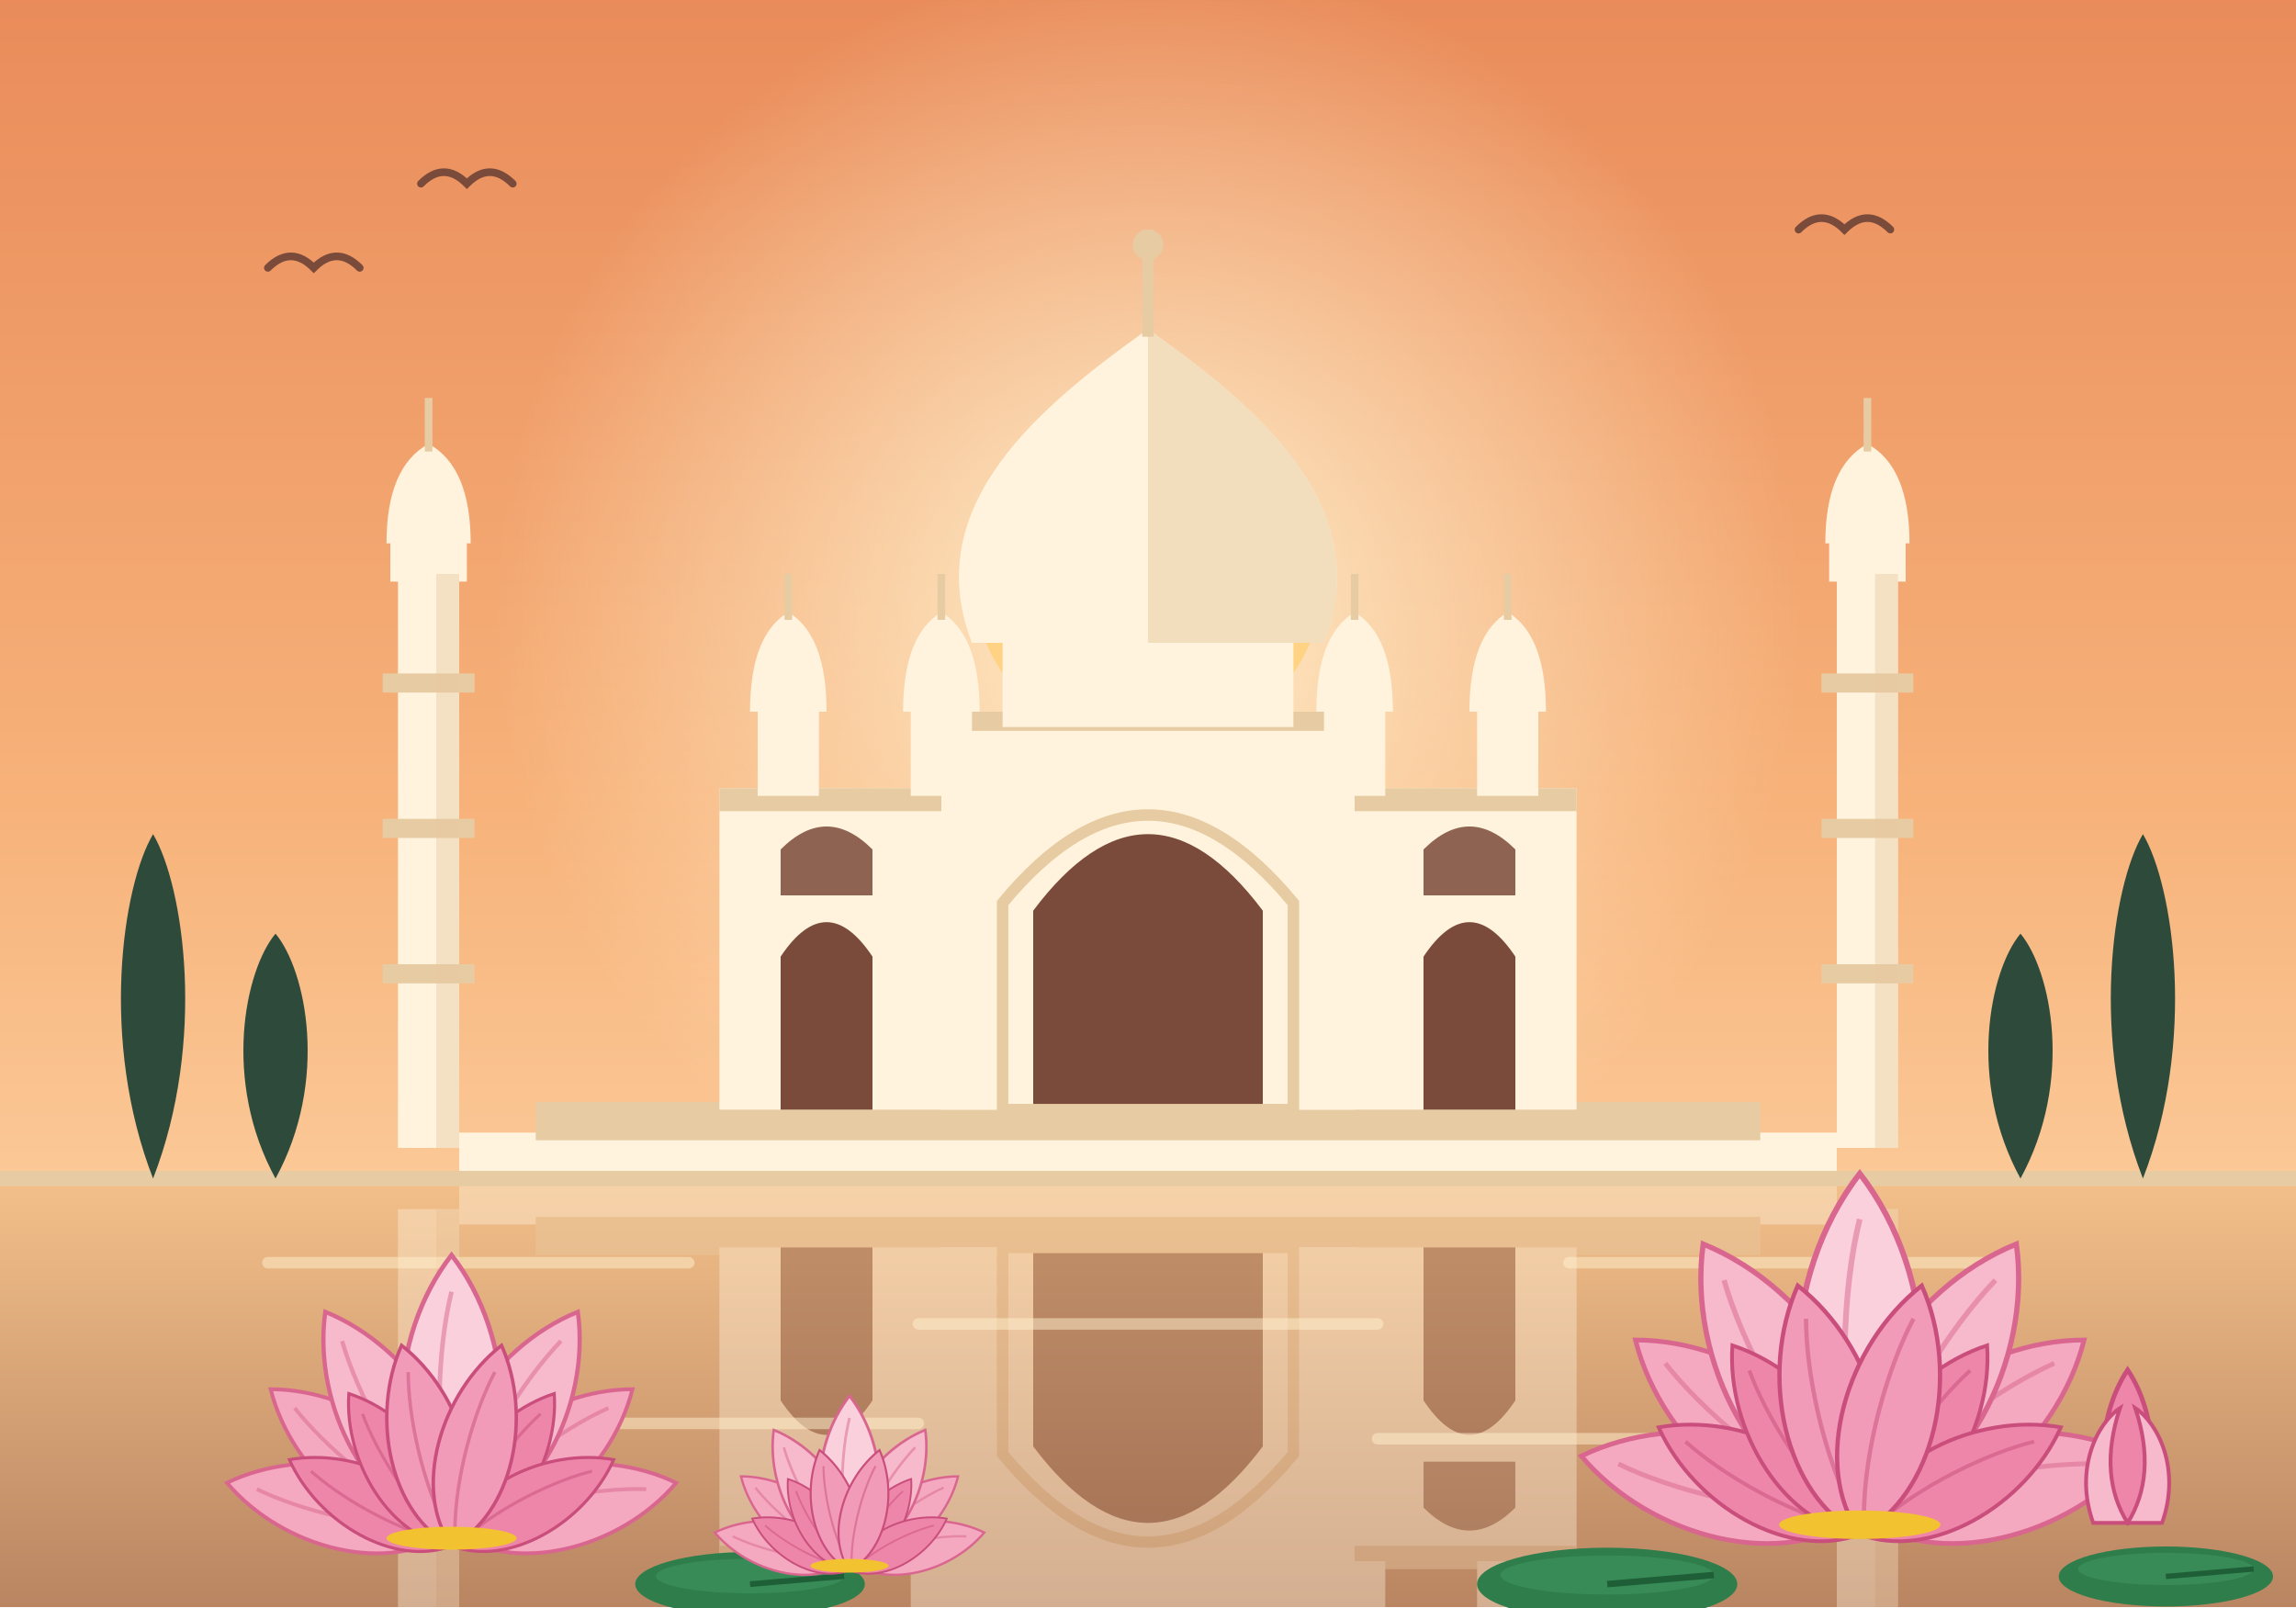
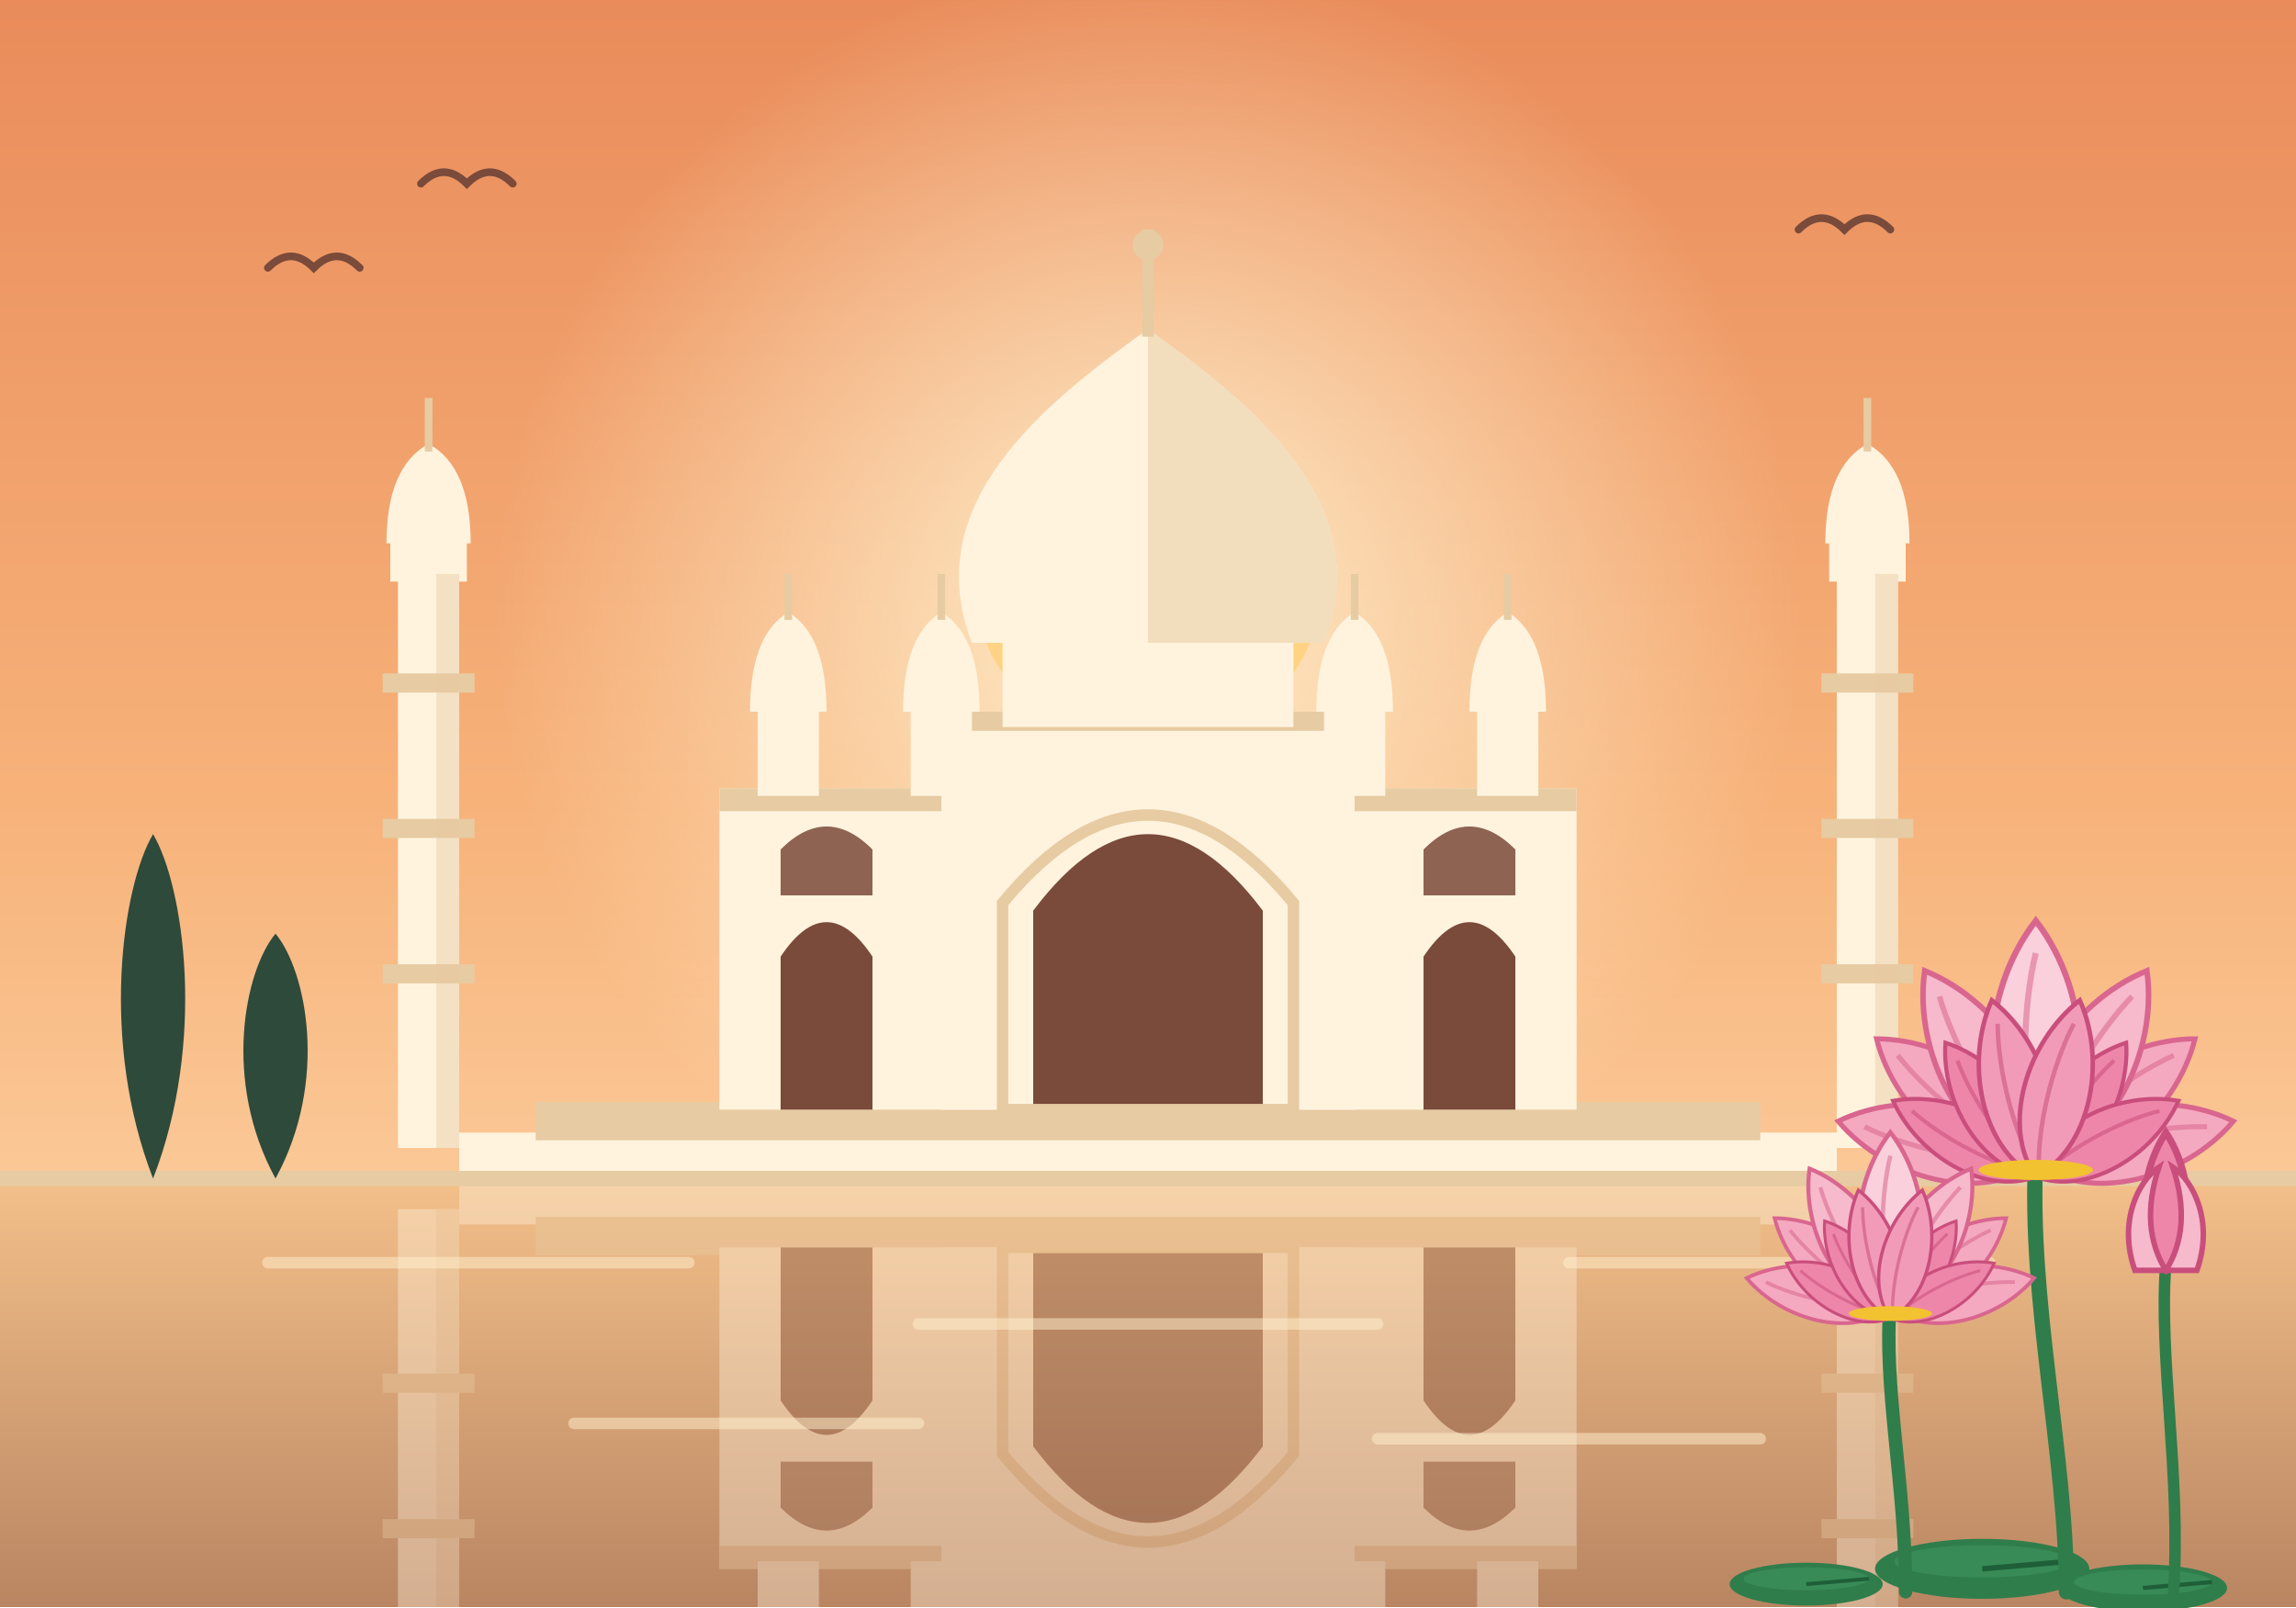
- <svg xmlns="http://www.w3.org/2000/svg" viewBox="0 0 600 420" role="img" aria-label="India: the Taj Mahal at sunrise, reflected in its pool with lotus flowers">
+ <svg xmlns="http://www.w3.org/2000/svg" viewBox="0 0 600 420" role="img" aria-label="India: the Taj Mahal at sunrise, with lotus flowers rising from its pool">
  <defs>
    <linearGradient id="sky" x1="0" y1="0" x2="0" y2="1">
      <stop offset="0" stop-color="#E98B5A" />
      <stop offset=".5" stop-color="#F7B27A" />
      <stop offset="1" stop-color="#FFE2B8" />
    </linearGradient>
    <linearGradient id="pool" x1="0" y1="0" x2="0" y2="1">
      <stop offset="0" stop-color="#F3C08A" />
      <stop offset="1" stop-color="#B98562" />
    </linearGradient>
    <radialGradient id="sun">
      <stop offset="0" stop-color="#FFF1CF" stop-opacity=".95" />
      <stop offset="1" stop-color="#FFF1CF" stop-opacity="0" />
    </radialGradient>
    <clipPath id="water">
      <rect y="308" width="600" height="112" />
    </clipPath>
    <g id="taj">
      <rect x="120" y="296" width="360" height="12" fill="#FFF3DE" />
      <rect x="140" y="288" width="320" height="10" fill="#E7CBA2" />
      <rect x="188" y="206" width="224" height="84" fill="#FFF3DE" />
      <rect x="188" y="206" width="224" height="6" fill="#E7CBA2" />
      <rect x="246" y="186" width="108" height="104" fill="#FFF3DE" />
      <rect x="246" y="186" width="108" height="5" fill="#E7CBA2" />
      <path d="M270,290 L270,238 Q300,198 330,238 L330,290 Z" fill="#7A4A3A" />
      <path d="M262,290 L262,236 Q300,190 338,236 L338,290 Z" fill="none" stroke="#E7CBA2" stroke-width="3" />
      <path d="M204,290 L204,250 Q216,232 228,250 L228,290 Z" fill="#7A4A3A" />
      <path d="M204,234 L204,222 Q216,210 228,222 L228,234 Z" fill="#7A4A3A" fill-opacity=".85" />
      <path d="M372,290 L372,250 Q384,232 396,250 L396,290 Z" fill="#7A4A3A" />
      <path d="M372,234 L372,222 Q384,210 396,222 L396,234 Z" fill="#7A4A3A" fill-opacity=".85" />
      <rect x="262" y="164" width="76" height="26" fill="#FFF3DE" />
      <path d="M254,168 C240,132 272,106 300,86 C328,106 360,132 346,168 Z" fill="#FFF3DE" />
      <path d="M300,86 C328,106 360,132 346,168 L300,168 Z" fill="#E7CBA2" fill-opacity=".55" />
      <rect x="298.5" y="60" width="3" height="28" fill="#E7CBA2" />
      <circle cx="300" cy="64" r="4" fill="#E7CBA2" />
      <rect x="198" y="184" width="16" height="24" fill="#FFF3DE" />
      <path d="M196,186 Q196,166 206,160 Q216,166 216,186 Z" fill="#FFF3DE" />
      <rect x="205" y="150" width="2" height="12" fill="#E7CBA2" />
      <rect x="238" y="184" width="16" height="24" fill="#FFF3DE" />
      <path d="M236,186 Q236,166 246,160 Q256,166 256,186 Z" fill="#FFF3DE" />
      <rect x="245" y="150" width="2" height="12" fill="#E7CBA2" />
      <rect x="346" y="184" width="16" height="24" fill="#FFF3DE" />
      <path d="M344,186 Q344,166 354,160 Q364,166 364,186 Z" fill="#FFF3DE" />
      <rect x="353" y="150" width="2" height="12" fill="#E7CBA2" />
      <rect x="386" y="184" width="16" height="24" fill="#FFF3DE" />
      <path d="M384,186 Q384,166 394,160 Q404,166 404,186 Z" fill="#FFF3DE" />
      <rect x="393" y="150" width="2" height="12" fill="#E7CBA2" />
      <rect x="104" y="150" width="16" height="150" fill="#FFF3DE" />
      <rect x="100" y="176" width="24" height="5" fill="#E7CBA2" />
      <rect x="100" y="214" width="24" height="5" fill="#E7CBA2" />
      <rect x="100" y="252" width="24" height="5" fill="#E7CBA2" />
      <rect x="102" y="140" width="20" height="12" fill="#FFF3DE" />
      <path d="M101,142 Q101,122 112,116 Q123,122 123,142 Z" fill="#FFF3DE" />
      <rect x="111" y="104" width="2" height="14" fill="#E7CBA2" />
      <rect x="114" y="150" width="6" height="150" fill="#E7CBA2" fill-opacity=".45" />
      <rect x="480" y="150" width="16" height="150" fill="#FFF3DE" />
      <rect x="476" y="176" width="24" height="5" fill="#E7CBA2" />
      <rect x="476" y="214" width="24" height="5" fill="#E7CBA2" />
      <rect x="476" y="252" width="24" height="5" fill="#E7CBA2" />
      <rect x="478" y="140" width="20" height="12" fill="#FFF3DE" />
      <path d="M477,142 Q477,122 488,116 Q499,122 499,142 Z" fill="#FFF3DE" />
      <rect x="487" y="104" width="2" height="14" fill="#E7CBA2" />
      <rect x="490" y="150" width="6" height="150" fill="#E7CBA2" fill-opacity=".45" />
    </g>
    <g id="petal">
-       <path d="M0,0 C-30,-26 -28,-84 0,-120 C28,-84 30,-26 0,0 Z" stroke-width="2" />
-       <path d="M0,-8 C-8,-40 -6,-80 0,-104" stroke-opacity=".5" stroke-width="2" fill="none" />
+       <path d="M0,0 C-30,-26 -28,-84 0,-120 C28,-84 30,-26 0,0 Z" stroke-width="3" />
+       <path d="M0,-8 C-8,-40 -6,-80 0,-104" stroke-opacity=".55" stroke-width="3" fill="none" />
    </g>
    <g id="lotus">
      <g transform="rotate(-78) scale(1)">
        <use href="#petal" fill="#F4A9C0" stroke="#D9668F" />
      </g>
      <g transform="rotate(-52) scale(1)">
        <use href="#petal" fill="#F4A9C0" stroke="#D9668F" />
      </g>
      <g transform="rotate(52) scale(1)">
        <use href="#petal" fill="#F4A9C0" stroke="#D9668F" />
      </g>
      <g transform="rotate(78) scale(1)">
        <use href="#petal" fill="#F4A9C0" stroke="#D9668F" />
      </g>
      <g transform="rotate(-30) scale(1.1)">
        <use href="#petal" fill="#F7B9CC" stroke="#D9668F" />
      </g>
      <g transform="rotate(30) scale(1.1)">
        <use href="#petal" fill="#F7B9CC" stroke="#D9668F" />
      </g>
      <g transform="rotate(0) scale(1.2)">
        <use href="#petal" fill="#FBD0DD" stroke="#D9668F" />
      </g>
      <g transform="translate(0 8)">
        <g transform="rotate(-62) scale(0.8)">
          <use href="#petal" fill="#EE86A9" stroke="#C94E7C" />
        </g>
        <g transform="rotate(-34) scale(0.8)">
          <use href="#petal" fill="#EE86A9" stroke="#C94E7C" />
        </g>
        <g transform="rotate(34) scale(0.8)">
          <use href="#petal" fill="#EE86A9" stroke="#C94E7C" />
        </g>
        <g transform="rotate(62) scale(0.8)">
          <use href="#petal" fill="#EE86A9" stroke="#C94E7C" />
        </g>
        <g transform="rotate(-14) scale(0.9)">
          <use href="#petal" fill="#F29BB8" stroke="#C94E7C" />
        </g>
        <g transform="rotate(14) scale(0.9)">
          <use href="#petal" fill="#F29BB8" stroke="#C94E7C" />
        </g>
      </g>
      <ellipse cy="4" rx="34" ry="6" fill="#F2C230" />
    </g>
    <g id="pad">
      <ellipse rx="1" ry=".28" fill="#2F7D4B" />
      <ellipse cy="-.07" rx=".82" ry=".15" fill="#3F9460" fill-opacity=".6" />
      <path d="M0,0 L.82,-.07" stroke="#1F5F38" stroke-width=".05" />
    </g>
  </defs>
  <rect width="600" height="420" fill="url(#sky)" />
  <circle cx="300" cy="160" r="170" fill="url(#sun)" />
  <circle cx="300" cy="150" r="46" fill="#FFD27E" fill-opacity=".9" />
  <path d="M70,70 q6,-6 12,0 q6,-6 12,0 M110,48 q6,-6 12,0 q6,-6 12,0 M470,60 q6,-6 12,0 q6,-6 12,0" stroke="#7A4A3A" stroke-width="2" fill="none" stroke-linecap="round" />
  <rect y="308" width="600" height="112" fill="url(#pool)" />
  <g clip-path="url(#water)">
    <use href="#taj" transform="translate(0 616) scale(1 -1)" opacity=".38" />
  </g>
  <path d="M70,330 h110 M240,346 h120 M410,330 h110 M150,372 h90 M360,376 h100" stroke="#FFF1CF" stroke-opacity=".5" stroke-width="3" stroke-linecap="round" />
  <use href="#taj" />
  <rect y="306" width="600" height="4" fill="#E7CBA2" />
  <path d="M40,308 C26,272 32,231.5 40,218 C48,231.5 54,272 40,308 Z" fill="#2E4A3B" />
  <path d="M72,308 C58,282.4 64,253.6 72,244 C80,253.6 86,282.4 72,308 Z" fill="#2E4A3B" />
-   <path d="M560,308 C546,272 552,231.5 560,218 C568,231.5 574,272 560,308 Z" fill="#2E4A3B" />
-   <path d="M528,308 C514,282.4 520,253.6 528,244 C536,253.6 542,282.4 528,308 Z" fill="#2E4A3B" />
-   <use href="#pad" transform="translate(104 392) scale(32)" />
-   <use href="#pad" transform="translate(196 414) scale(30)" />
-   <use href="#pad" transform="translate(500 388) scale(30)" />
-   <use href="#pad" transform="translate(420 414) scale(34)" />
-   <use href="#pad" transform="translate(566 412) scale(28)" />
-   <use href="#lotus" transform="translate(486 396) scale(.62)" />
-   <use href="#lotus" transform="translate(118 400) scale(.5)" />
-   <use href="#lotus" transform="translate(222 408) scale(.3)" />
-   <g transform="translate(556 398)">
-     <path d="M0,0 C-9,-8 -8,-28 0,-40 C8,-28 9,-8 0,0 Z" fill="#EE86A9" stroke="#C94E7C" stroke-width="1.2" />
-     <path d="M-9,0 C-14,-14 -8,-26 -2,-30 C-6,-18 -5,-8 0,0 Z M9,0 C14,-14 8,-26 2,-30 C6,-18 5,-8 0,0 Z" fill="#F7B9CC" stroke="#C94E7C" stroke-width="1" />
+   <g transform="translate(-16 0)">
+     <use href="#pad" transform="translate(534 410) scale(28)" />
+     <use href="#pad" transform="translate(576 415) scale(22)" />
+     <use href="#pad" transform="translate(488 414) scale(20)" />
+     <path d="M556,416 C556,380 546,340 548,302" stroke="#2F7D4B" stroke-width="4" fill="none" stroke-linecap="round" />
+     <path d="M514,416 C514,388 508,362 510,340" stroke="#2F7D4B" stroke-width="3.5" fill="none" stroke-linecap="round" />
+     <path d="M584,416 C586,386 580,354 582,330" stroke="#2F7D4B" stroke-width="3" fill="none" stroke-linecap="round" />
+     <use href="#lotus" transform="translate(548 304) scale(.44)" />
+     <use href="#lotus" transform="translate(510 342) scale(.32)" />
+     <g transform="translate(582 332) scale(.9)">
+       <path d="M0,0 C-9,-8 -8,-28 0,-40 C8,-28 9,-8 0,0 Z" fill="#EE86A9" stroke="#C94E7C" stroke-width="2" />
+       <path d="M-9,0 C-14,-14 -8,-26 -2,-30 C-6,-18 -5,-8 0,0 Z M9,0 C14,-14 8,-26 2,-30 C6,-18 5,-8 0,0 Z" fill="#F7B9CC" stroke="#C94E7C" stroke-width="1.6" />
+     </g>
  </g>
</svg>
